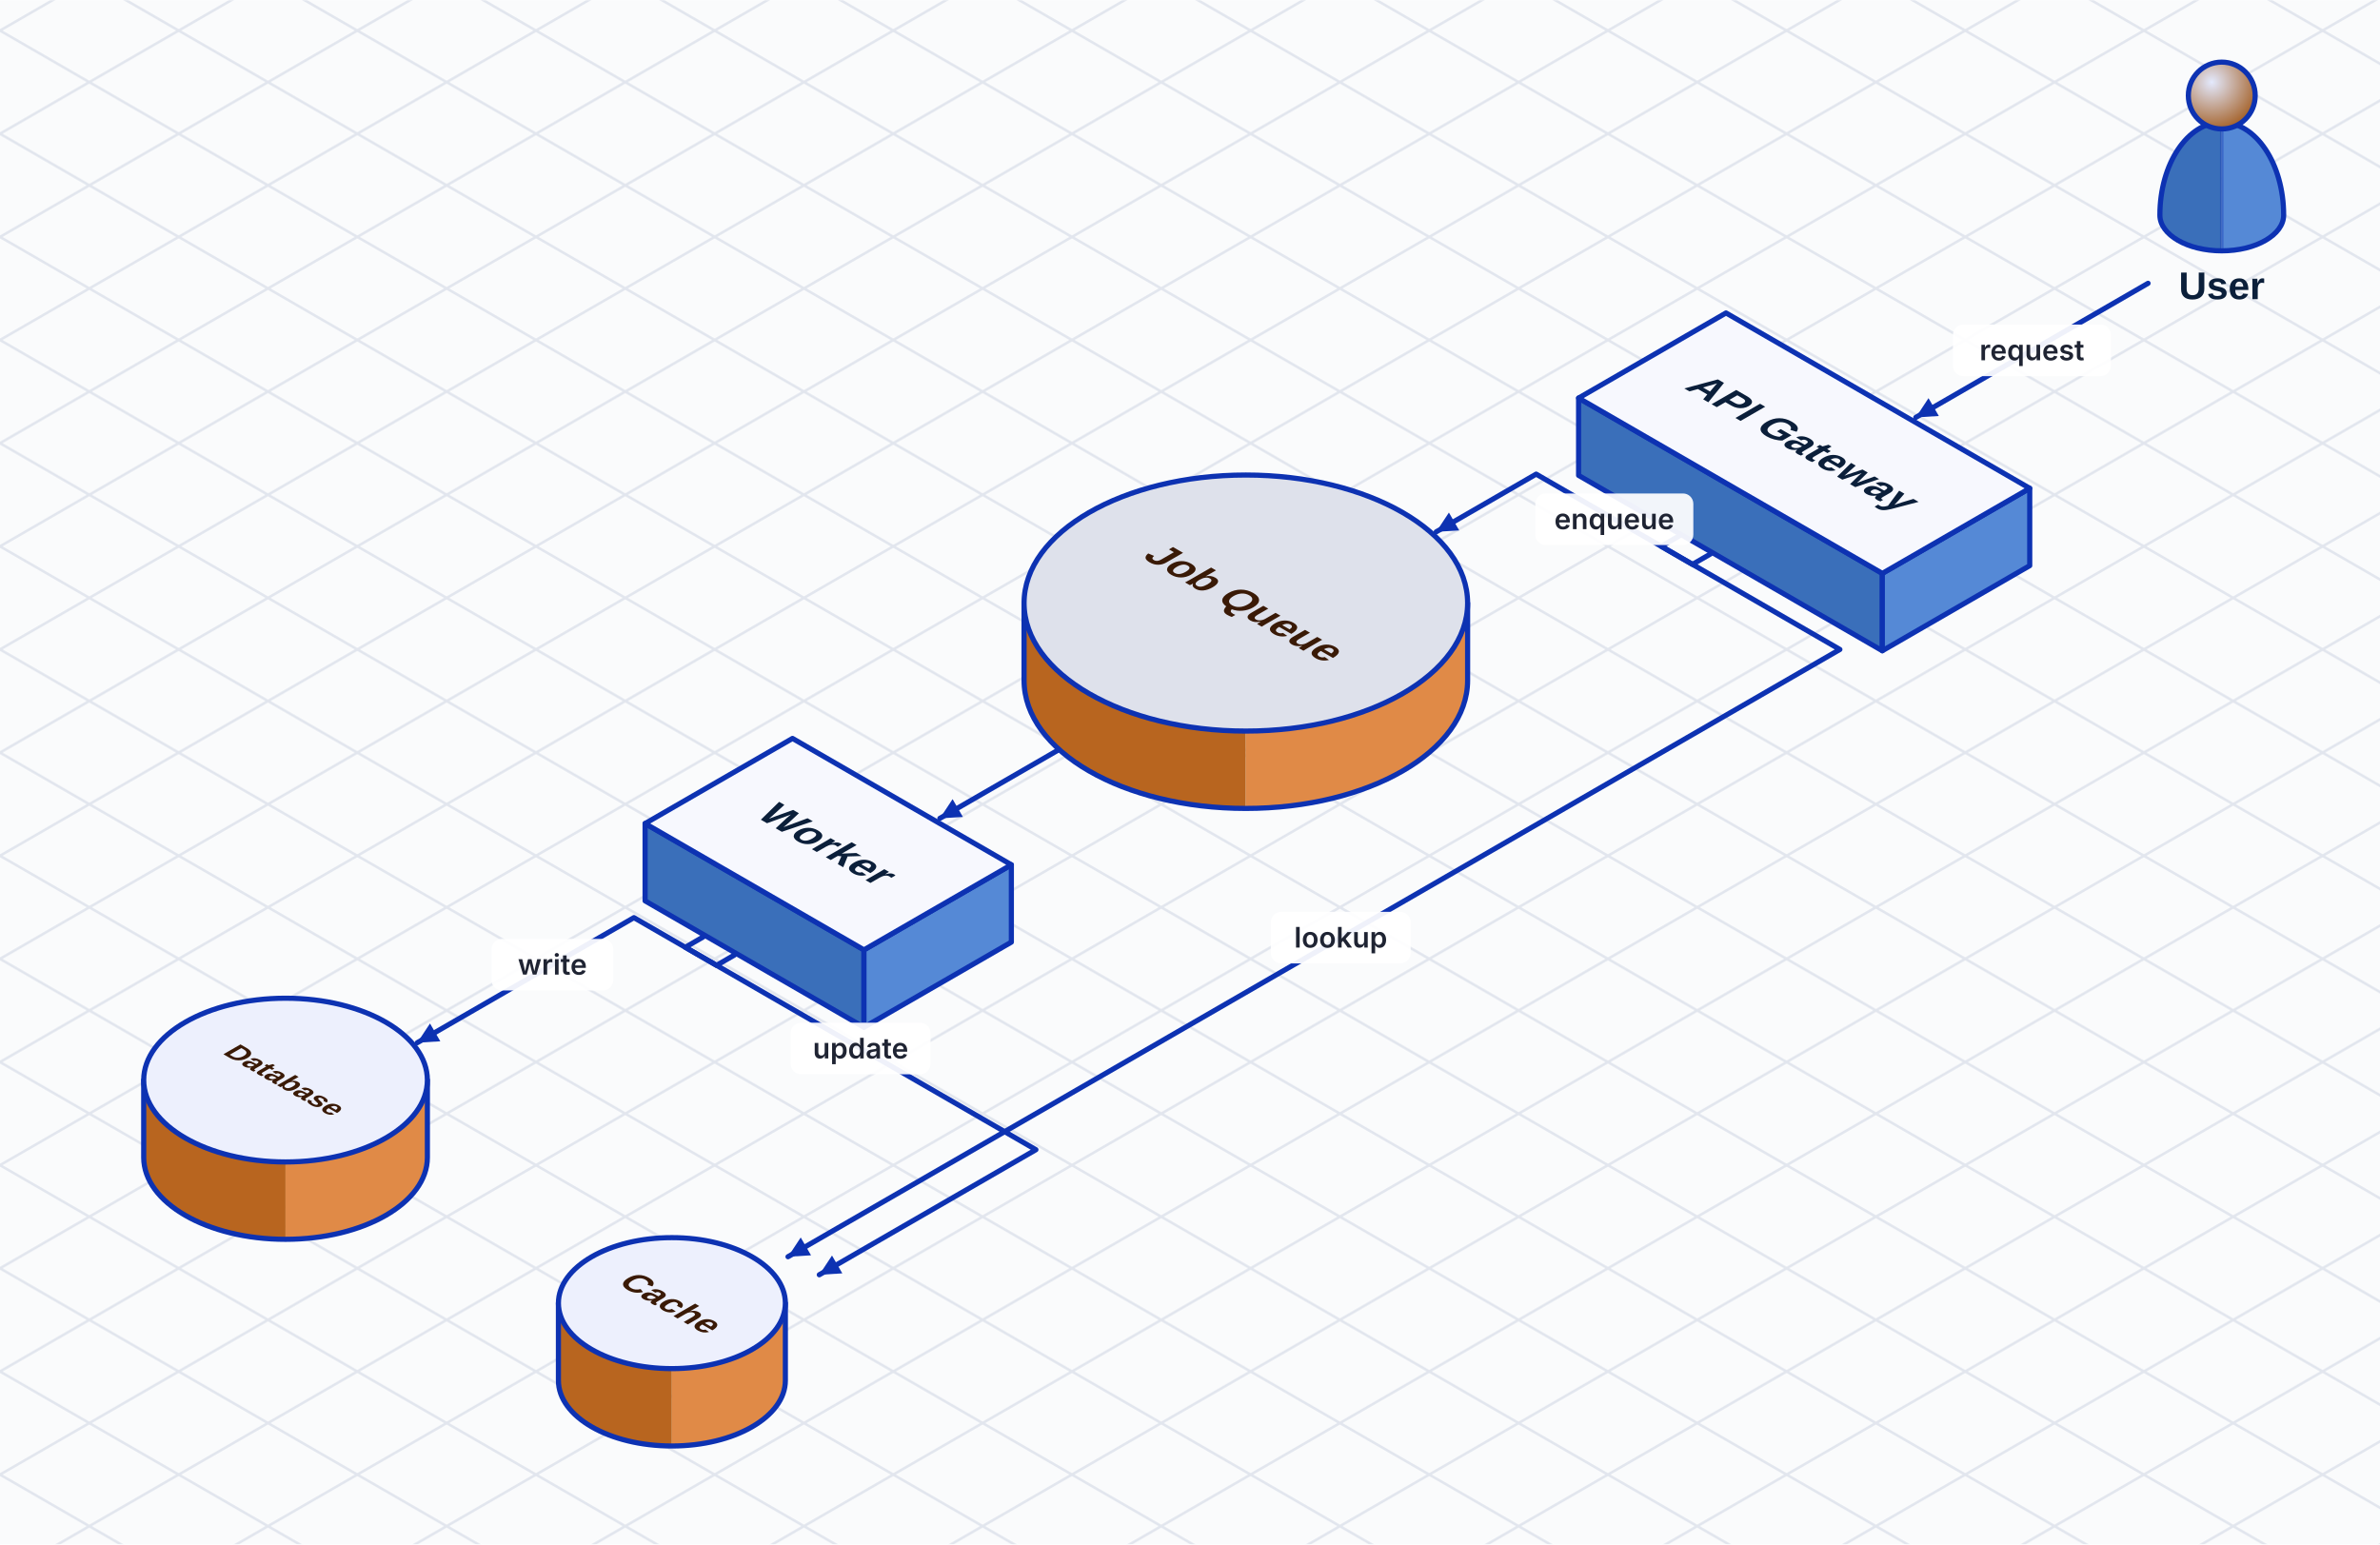
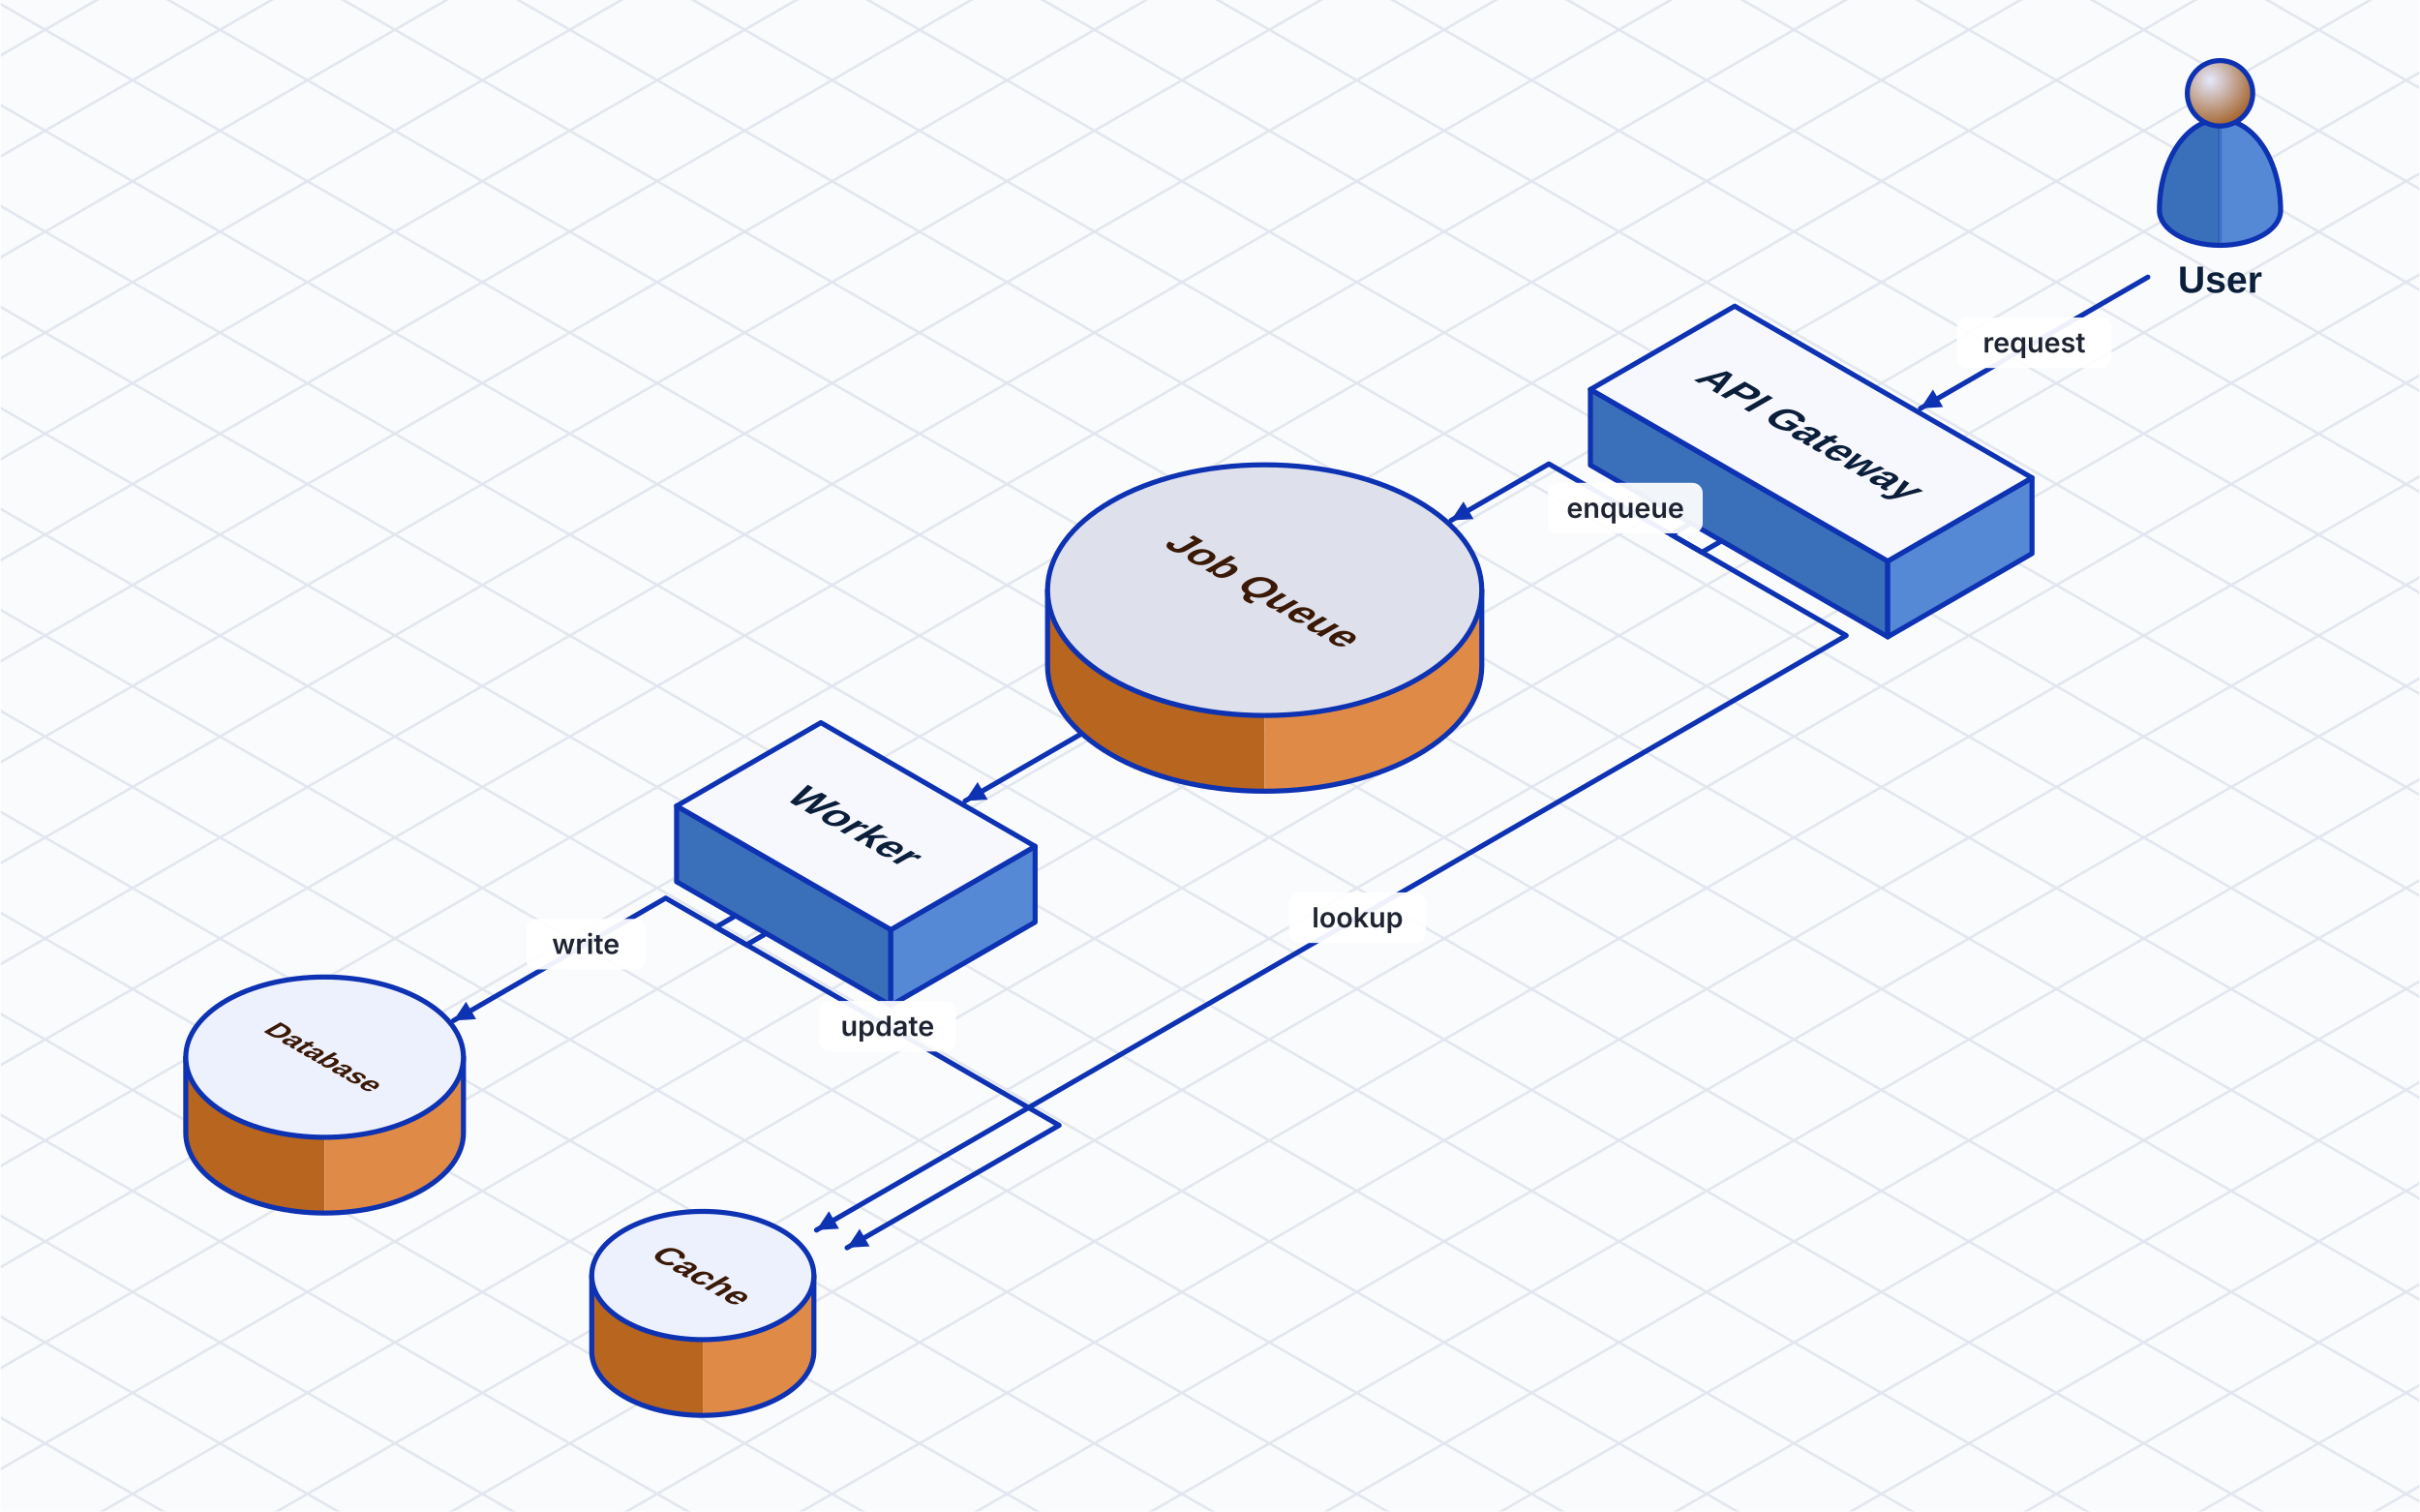
- <svg xmlns="http://www.w3.org/2000/svg" viewBox="-0.00 -31.78 922.93 598.78" width="923" height="599">
+ <svg xmlns="http://www.w3.org/2000/svg" viewBox="-17.56 -31.78 958.05 598.78" width="959" height="599">
  <defs>
    <pattern id="bg-grid" patternUnits="userSpaceOnUse" width="69.28" height="40.00">
      <rect width="69.28" height="40.00" fill="#FAFBFC" />
      <path d="M 34.64,0 L 69.28,20.00 L 34.64,40.00 L 0,20.00 Z" fill="none" stroke="#E2E6EE" stroke-width="1" />
    </pattern>
  </defs>
-   <rect data-layer="canvas-bg" x="-0.00" y="-31.78" width="922.93" height="598.78" fill="url(#bg-grid)" />
+   <rect data-layer="canvas-bg" x="-17.56" y="-31.78" width="958.05" height="598.78" fill="url(#bg-grid)" />
  <g data-layer="connectors">
    <path data-connector="0" data-from="user" data-to="api" data-route="832.99,78.00,149.000,66.000 728.20,138.50,149.000,187.000" d="M 832.99,78.00 L 742.93,130.00" fill="none" stroke="#0D32B2" stroke-width="2.00" stroke-linecap="round" stroke-linejoin="round" />
    <path data-connector="1" data-from="api" data-to="queue" data-route="677.11,175.00,156.000,253.000 656.32,187.00,156.000,277.000 595.70,152.00,86.000,277.000 532.48,188.50,86.000,350.000 511.70,200.50,86.000,374.000" d="M 663.25,183.00 L 656.32,187.00 L 595.70,152.00 L 556.94,174.38" fill="none" stroke="#0D32B2" stroke-width="2.00" stroke-linecap="round" stroke-linejoin="round" />
    <path data-connector="2" data-from="api" data-to="cache" data-route="664.98,168.00,142.000,253.000 644.20,180.00,142.000,277.000 713.48,220.00,222.000,277.000 326.37,443.50,222.000,724.000 305.58,455.50,222.000,748.000" d="M 651.13,176.00 L 644.20,180.00 L 713.48,220.00 L 326.37,443.50 L 305.58,455.50" fill="none" stroke="#0D32B2" stroke-width="2.00" stroke-linecap="round" stroke-linejoin="round" />
    <path data-connector="3" data-from="queue" data-to="worker" data-route="454.54,233.50,86.000,440.000 349.75,294.00,86.000,561.000" d="M 410.16,259.12 L 364.47,285.50" fill="none" stroke="#0D32B2" stroke-width="2.00" stroke-linecap="round" stroke-linejoin="round" />
    <path data-connector="4" data-from="worker" data-to="db" data-route="298.65,330.50,93.000,627.000 277.87,342.50,93.000,651.000 245.83,324.00,56.000,651.000 182.61,360.50,56.000,724.000 161.82,372.50,56.000,748.000" d="M 284.80,338.50 L 277.87,342.50 L 245.83,324.00 L 182.61,360.50 L 161.82,372.50" fill="none" stroke="#0D32B2" stroke-width="2.00" stroke-linecap="round" stroke-linejoin="round" />
    <path data-connector="5" data-from="worker" data-to="cache" data-route="286.53,323.50,79.000,627.000 265.75,335.50,79.000,651.000 401.71,414.00,236.000,651.000 338.49,450.50,236.000,724.000 317.71,462.50,236.000,748.000" d="M 272.67,331.50 L 265.75,335.50 L 401.71,414.00 L 338.49,450.50 L 317.71,462.50" fill="none" stroke="#0D32B2" stroke-width="2.00" stroke-linecap="round" stroke-linejoin="round" />
  </g>
  <g data-part="0" data-part-id="api" transform="translate(588.16 65.50)">
    <g data-face="wrap">
      <polygon data-face="left" points="24.00,87.00 24.00,57.00 141.78,125.00 141.78,155.00" fill="#3A6FBA" stroke="#0D32B2" stroke-width="2.00" stroke-linejoin="round" stroke-linecap="round" />
      <polygon data-face="right" points="198.94,122.00 198.94,92.00 141.78,125.00 141.78,155.00" fill="#5589D6" stroke="#0D32B2" stroke-width="2.00" stroke-linejoin="round" stroke-linecap="round" />
      <polygon data-face="top" points="81.16,24.00 198.94,92.00 141.78,125.00 24.00,57.00" fill="#F7F8FE" stroke="#0D32B2" stroke-width="2.00" stroke-linejoin="round" stroke-linecap="round" />
      <g data-face="top-content" transform="matrix(0.866 0.5 -0.866 0.5 81.16 24.00)">
        <text x="68.00" y="33.00" dy=".35em" font-family="Helvetica Neue, Arial, sans-serif" font-size="16.00" font-weight="600" fill="#0B1F3A" text-anchor="middle">API Gateway</text>
      </g>
    </g>
  </g>
  <g data-part="1" data-part-id="cache" transform="translate(192.55 424.10)">
    <g data-face="wrap">
      <path data-face="side-left" d="M 24.00 49.40 L 24.00 79.40 A 44.00 25.40 0 0 0 68.00 104.81 L 68.00 74.81 A 44.00 25.40 0 0 0 24.00 49.40 Z" fill="#B8651F" stroke="none" />
      <path data-face="side-right" d="M 112.00 49.40 L 112.00 79.40 A 44.00 25.40 0 0 1 68.00 104.81 L 68.00 74.81 A 44.00 25.40 0 0 1 112.00 49.40 Z" fill="#E08A47" stroke="none" />
      <path data-face="outline" d="M 24.00 49.40 L 24.00 79.40 A 44.00 25.40 0 0 0 112.00 79.40 L 112.00 49.40" fill="none" stroke="#0D32B2" stroke-width="2.00" stroke-linejoin="round" stroke-linecap="round" />
      <ellipse data-face="top" cx="68.00" cy="49.40" rx="44.00" ry="25.40" fill="#EDF0FD" stroke="#0D32B2" stroke-width="2.00" />
      <g data-face="top-content" transform="matrix(0.866 0.5 -0.866 0.5 68.00 24.00)">
        <text x="25.40" y="25.40" dy=".35em" font-family="Helvetica Neue, Arial, sans-serif" font-size="13.37" font-weight="600" fill="#3A1A06" text-anchor="middle">Cache</text>
      </g>
    </g>
  </g>
  <g data-part="2" data-part-id="db" transform="translate(31.73 331.25)">
    <g data-face="wrap">
      <path data-face="side-left" d="M 24.00 55.75 L 24.00 85.75 A 55.00 31.75 0 0 0 79.00 117.51 L 79.00 87.51 A 55.00 31.75 0 0 0 24.00 55.75 Z" fill="#B8651F" stroke="none" />
      <path data-face="side-right" d="M 134.00 55.75 L 134.00 85.75 A 55.00 31.75 0 0 1 79.00 117.51 L 79.00 87.51 A 55.00 31.75 0 0 1 134.00 55.75 Z" fill="#E08A47" stroke="none" />
      <path data-face="outline" d="M 24.00 55.75 L 24.00 85.75 A 55.00 31.75 0 0 0 134.00 85.75 L 134.00 55.75" fill="none" stroke="#0D32B2" stroke-width="2.00" stroke-linejoin="round" stroke-linecap="round" />
      <ellipse data-face="top" cx="79.00" cy="55.75" rx="55.00" ry="31.75" fill="#EDF0FD" stroke="#0D32B2" stroke-width="2.00" />
      <g data-face="top-content" transform="matrix(0.866 0.5 -0.866 0.5 79.00 24.00)">
        <text x="31.75" y="31.75" dy=".35em" font-family="Helvetica Neue, Arial, sans-serif" font-size="11.09" font-weight="600" fill="#3A1A06" text-anchor="middle">Database</text>
      </g>
    </g>
  </g>
  <g data-part="3" data-part-id="queue" transform="translate(373.12 128.35)">
    <g data-face="wrap">
      <path data-face="side-left" d="M 24.00 73.65 L 24.00 103.65 A 86.00 49.65 0 0 0 110.00 153.30 L 110.00 123.30 A 86.00 49.65 0 0 0 24.00 73.65 Z" fill="#B8651F" stroke="none" />
      <path data-face="side-right" d="M 196.00 73.65 L 196.00 103.65 A 86.00 49.65 0 0 1 110.00 153.30 L 110.00 123.30 A 86.00 49.65 0 0 1 196.00 73.65 Z" fill="#E08A47" stroke="none" />
      <path data-face="outline" d="M 24.00 73.65 L 24.00 103.65 A 86.00 49.65 0 0 0 196.00 103.65 L 196.00 73.65" fill="none" stroke="#0D32B2" stroke-width="2.00" stroke-linejoin="round" stroke-linecap="round" />
      <ellipse data-face="top" cx="110.00" cy="73.65" rx="86.00" ry="49.65" fill="#DEE1EB" stroke="#0D32B2" stroke-width="2.00" />
      <g data-face="top-content" transform="matrix(0.866 0.5 -0.866 0.5 110.00 24.00)">
        <text x="49.65" y="49.65" dy=".35em" font-family="Helvetica Neue, Arial, sans-serif" font-size="16.00" font-weight="600" fill="#3A1A06" text-anchor="middle">Job Queue</text>
      </g>
    </g>
  </g>
  <g data-part="4" data-part-id="user" transform="translate(813.57 -31.78)">
    <g data-face="wrap">
      <defs>
        <radialGradient id="p4-person-head-grad" cx="35%" cy="30%" r="75%">
          <stop offset="0%" stop-color="#E3E9FD" />
          <stop offset="100%" stop-color="#A35F25" />
        </radialGradient>
      </defs>
      <path data-face="body-left" d="M 48.00 47.33 A 24.00 36.00 0 0 0 24.00 83.33 A 24.00 13.86 0 0 0 48.00 97.18 Z" fill="#3A6FBA" stroke="none" />
      <path data-face="body-right" d="M 48.00 47.33 A 24.00 36.00 0 0 1 72.00 83.33 A 24.00 13.86 0 0 1 48.00 97.18 Z" fill="#5589D6" stroke="none" />
      <line data-face="body-ridge" x1="48.00" y1="47.33" x2="48.00" y2="97.18" stroke="#0D32B2" stroke-width="1.40" stroke-linecap="round" opacity="0.35" />
      <path data-face="body-outline" d="M 48.00 47.33 A 24.00 36.00 0 0 1 72.00 83.33 A 24.00 13.86 0 0 1 24.00 83.33 A 24.00 36.00 0 0 1 48.00 47.33 Z" fill="none" stroke="#0D32B2" stroke-width="2.00" stroke-linejoin="round" stroke-linecap="round" />
      <circle data-face="head" cx="48.00" cy="36.96" r="12.96" fill="url(#p4-person-head-grad)" stroke="#0D32B2" stroke-width="2.00" />
      <text data-face="label" x="48.00" y="115.93" font-family="Helvetica Neue, Arial, sans-serif" font-size="15.00" font-weight="600" fill="#0B1F3A" text-anchor="middle">User</text>
    </g>
  </g>
  <g data-part="5" data-part-id="worker" transform="translate(226.16 230.50)">
    <g data-face="wrap">
      <polygon data-face="left" points="24.00,87.00 24.00,57.00 108.87,106.00 108.87,136.00" fill="#3A6FBA" stroke="#0D32B2" stroke-width="2.00" stroke-linejoin="round" stroke-linecap="round" />
      <polygon data-face="right" points="166.03,103.00 166.03,73.00 108.87,106.00 108.87,136.00" fill="#5589D6" stroke="#0D32B2" stroke-width="2.00" stroke-linejoin="round" stroke-linecap="round" />
      <polygon data-face="top" points="81.16,24.00 166.03,73.00 108.87,106.00 24.00,57.00" fill="#F7F8FE" stroke="#0D32B2" stroke-width="2.00" stroke-linejoin="round" stroke-linecap="round" />
      <g data-face="top-content" transform="matrix(0.866 0.5 -0.866 0.5 81.16 24.00)">
        <text x="49.00" y="33.00" dy=".35em" font-family="Helvetica Neue, Arial, sans-serif" font-size="16.00" font-weight="600" fill="#0B1F3A" text-anchor="middle">Worker</text>
      </g>
    </g>
  </g>
  <g data-layer="connector-overlay">
    <polygon points="742.93,130.00 747.85,122.54 751.85,129.46" fill="#0D32B2" />
    <rect x="757.32" y="94.00" width="61.28" height="20" rx="4" ry="4" fill="#FFFFFFEE" />
    <text x="787.96" y="104.00" dy=".35em" font-family="Inter, sans-serif" font-size="11.0" font-weight="600" fill="#1F2433" text-anchor="middle">request</text>
    <polygon points="556.94,174.38 561.87,166.91 565.87,173.84" fill="#0D32B2" />
    <rect x="595.37" y="159.50" width="61.28" height="20" rx="4" ry="4" fill="#FFFFFFEE" />
    <text x="626.01" y="169.50" dy=".35em" font-family="Inter, sans-serif" font-size="11.0" font-weight="600" fill="#1F2433" text-anchor="middle">enqueue</text>
    <polygon points="305.58,455.50 310.51,448.04 314.51,454.96" fill="#0D32B2" />
    <rect x="492.80" y="321.75" width="54.24" height="20" rx="4" ry="4" fill="#FFFFFFEE" />
    <text x="519.92" y="331.75" dy=".35em" font-family="Inter, sans-serif" font-size="11.0" font-weight="600" fill="#1F2433" text-anchor="middle">lookup</text>
    <polygon points="364.47,285.50 369.40,278.04 373.40,284.96" fill="#0D32B2" />
    <polygon points="161.82,372.50 166.75,365.04 170.75,371.96" fill="#0D32B2" />
    <rect x="190.62" y="332.25" width="47.20" height="20" rx="4" ry="4" fill="#FFFFFFEE" />
    <text x="214.22" y="342.25" dy=".35em" font-family="Inter, sans-serif" font-size="11.0" font-weight="600" fill="#1F2433" text-anchor="middle">write</text>
    <polygon points="317.71,462.50 322.64,455.04 326.64,461.96" fill="#0D32B2" />
    <rect x="306.61" y="364.75" width="54.24" height="20" rx="4" ry="4" fill="#FFFFFFEE" />
    <text x="333.73" y="374.75" dy=".35em" font-family="Inter, sans-serif" font-size="11.0" font-weight="600" fill="#1F2433" text-anchor="middle">update</text>
  </g>
</svg>
